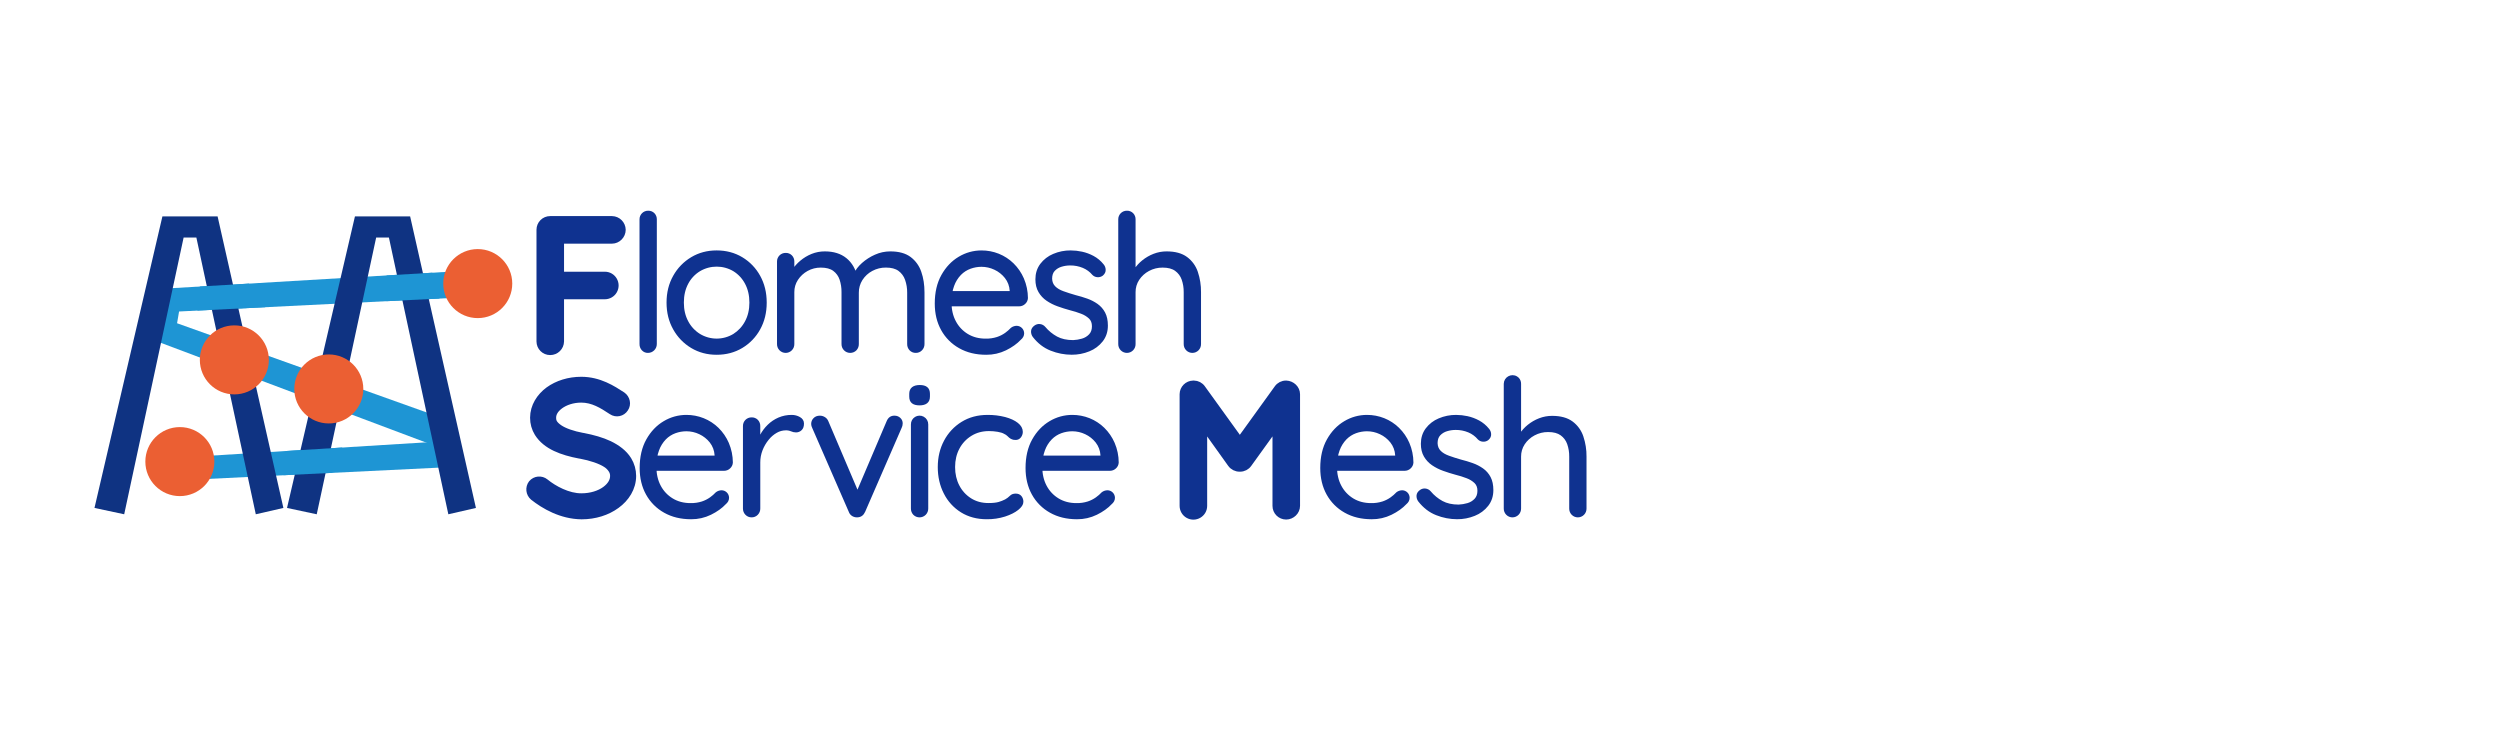
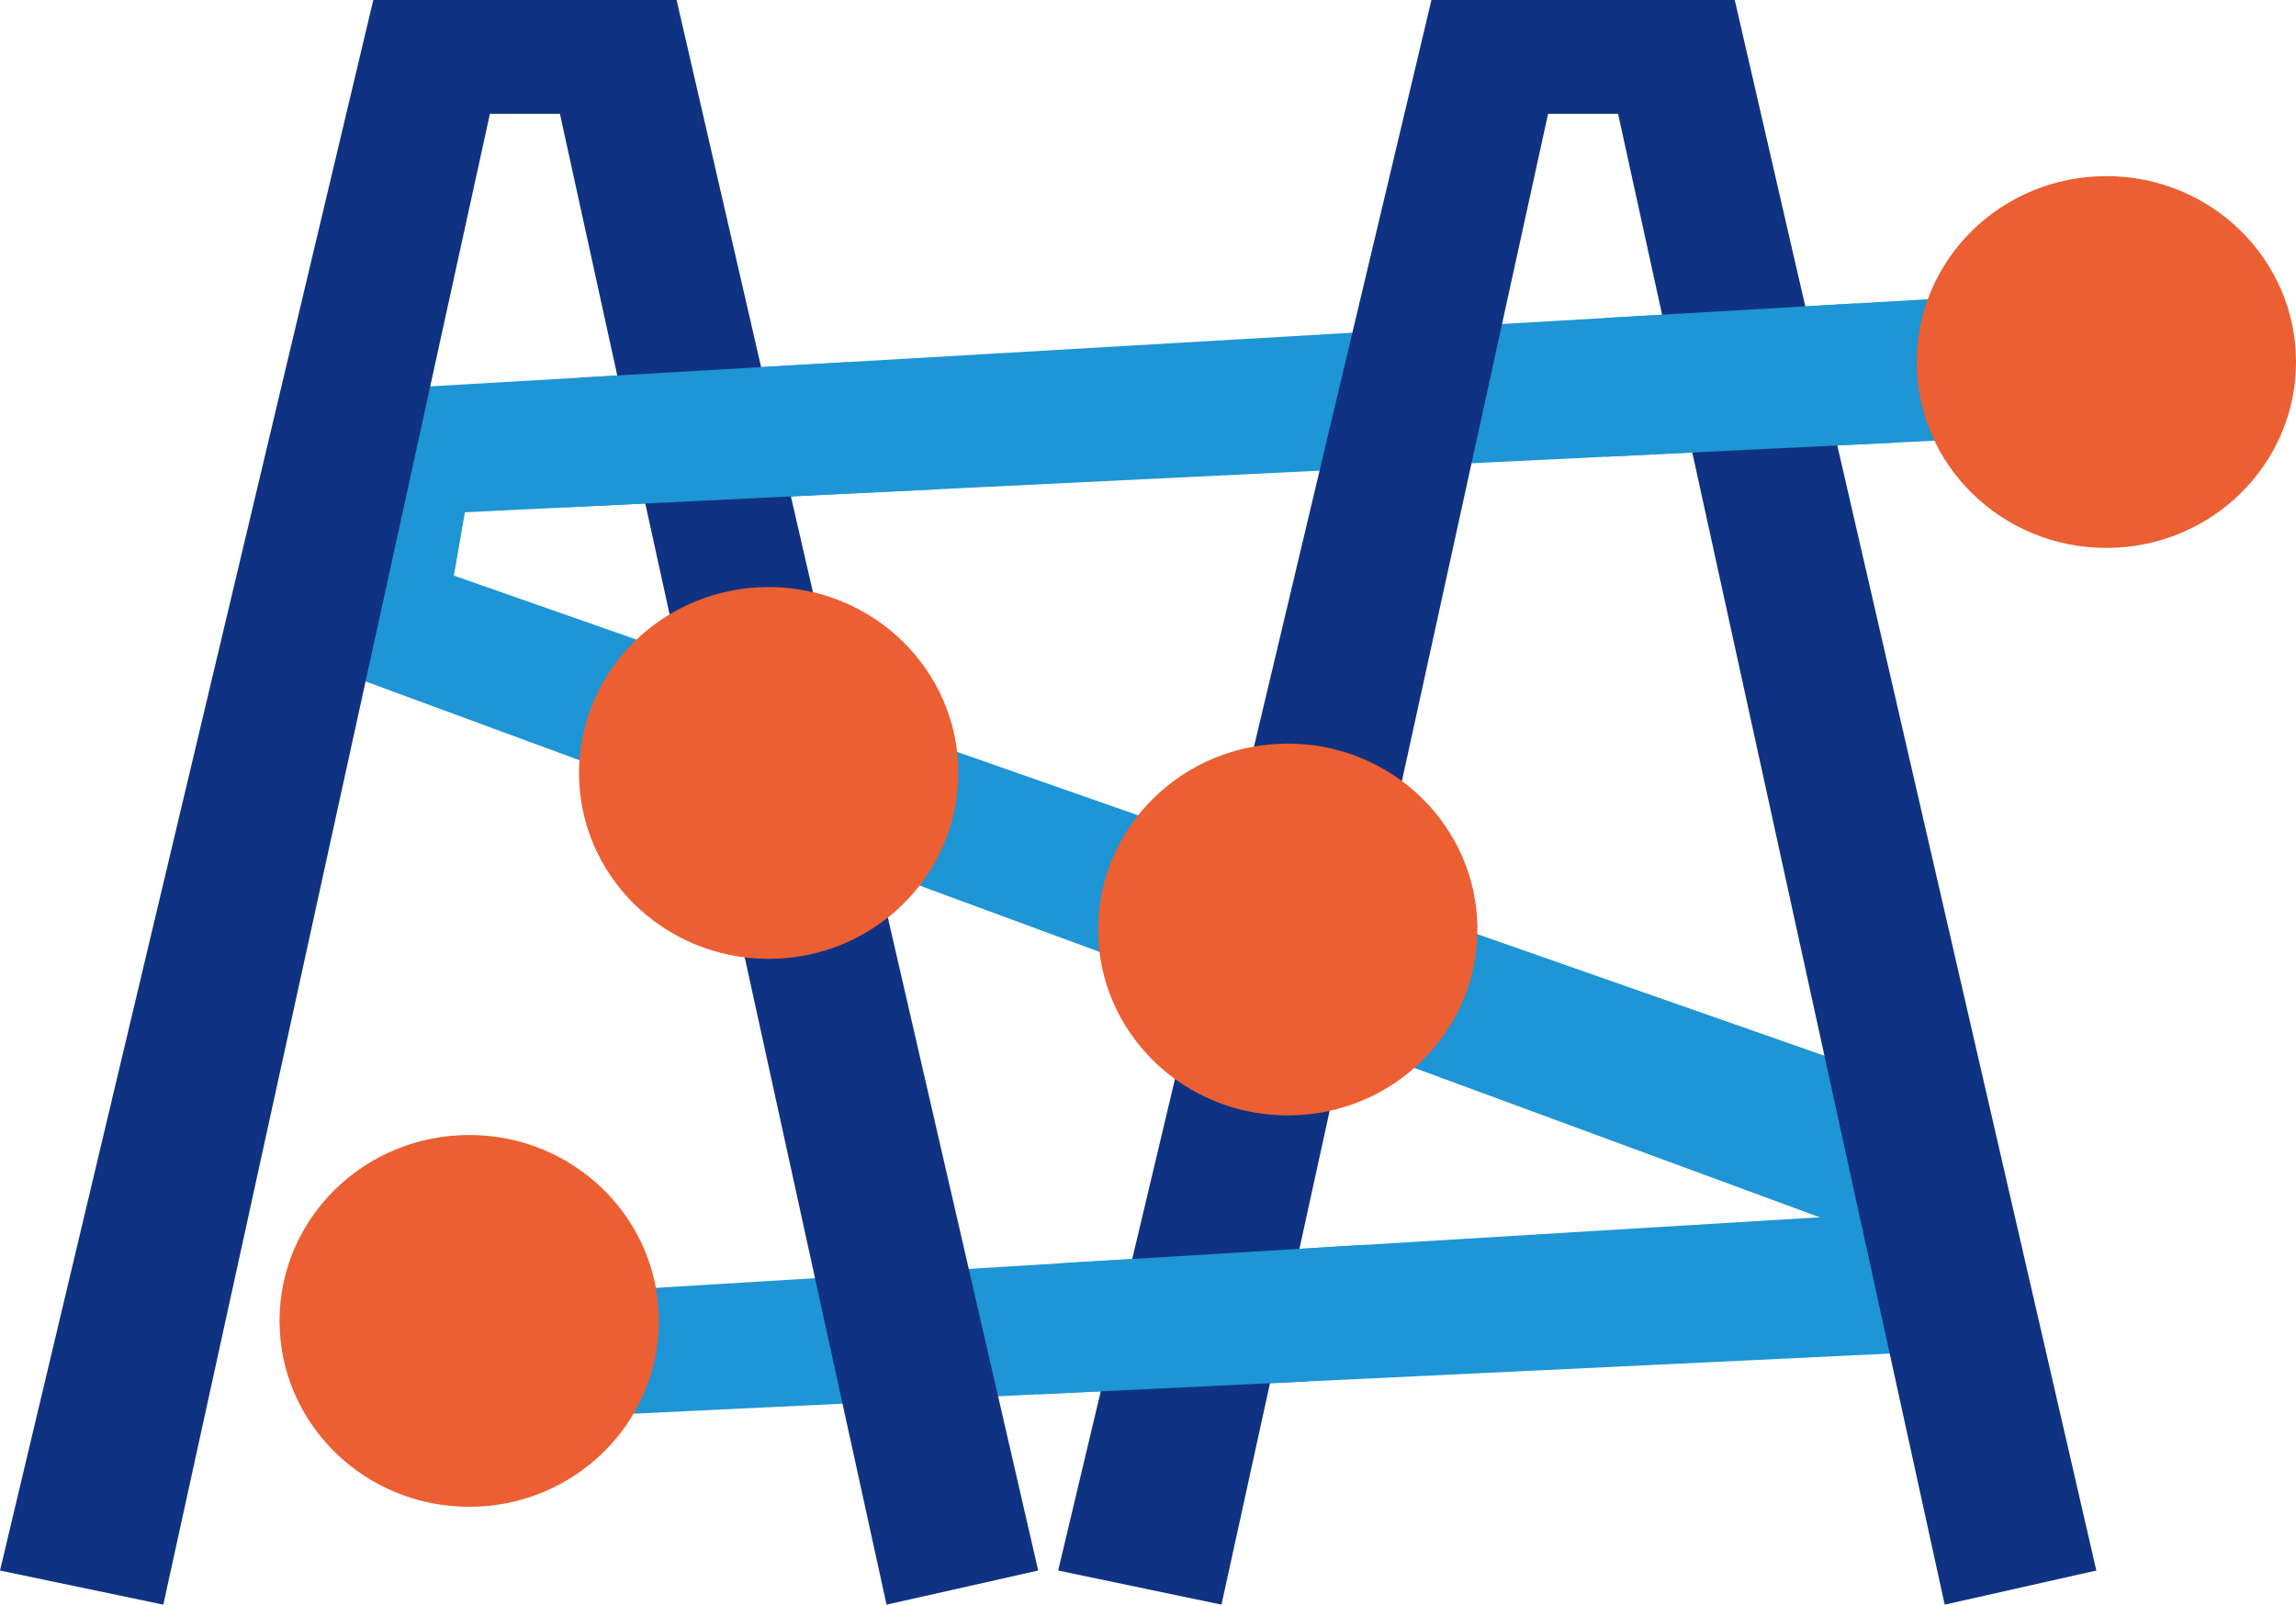
- <svg xmlns="http://www.w3.org/2000/svg" id="图层_5" data-name="图层 5" viewBox="0 0 4448 1300">
+ <svg xmlns="http://www.w3.org/2000/svg" viewBox="136.235 162.395 1213.733 848.456" width="1213.733" height="848.456">
  <defs>
    <style>.cls-1,.cls-2{fill:#0f3290;stroke:#0f3290;stroke-miterlimit:10;}.cls-1{stroke-width:11.67px;}.cls-2{stroke-width:3.89px;}.cls-3{fill:#1e95d4;}.cls-3,.cls-4{fill-rule:evenodd;}.cls-4{fill:#0f3382;}.cls-5{fill:#eb5f33;}</style>
  </defs>
-   <path class="cls-1" d="M 960.351 607.4 L 960.351 408.82 C 960.323 398.586 968.627 390.282 978.861 390.31 L 1088.911 390.31 C 1099.047 390.517 1107.214 398.684 1107.421 408.82 C 1107.421 419.26 1098.671 427.67 1088.911 427.67 L 997.701 427.67 L 997.701 489.26 L 1076.121 489.26 C 1090.501 489.26 1099.488 504.827 1092.299 517.28 C 1088.962 523.06 1082.795 526.62 1076.121 526.62 L 997.701 526.62 L 997.701 607.4 C 997.569 617.697 989.159 625.96 978.861 625.91 C 968.627 625.938 960.323 617.634 960.351 607.4 Z" />
-   <path class="cls-2" d="M 1166.651 612.14 C 1166.657 619.764 1160.475 625.946 1152.851 625.94 C 1149.277 626.048 1145.836 624.586 1143.431 621.94 C 1140.983 619.274 1139.67 615.759 1139.771 612.14 L 1139.771 390.32 C 1139.64 382.831 1145.742 376.725 1153.231 376.85 C 1156.888 376.699 1160.436 378.11 1162.991 380.73 C 1165.457 383.304 1166.79 386.757 1166.691 390.32 L 1166.651 612.14 Z" />
-   <path class="cls-2" d="M 1362.191 538.4 C 1362.191 555.9 1358.378 571.494 1350.751 585.18 C 1343.443 598.535 1332.695 609.69 1319.621 617.49 C 1306.495 625.35 1291.628 629.277 1275.021 629.27 C 1258.641 629.27 1243.891 625.344 1230.771 617.49 C 1217.665 609.658 1206.866 598.497 1199.471 585.14 C 1191.731 571.46 1187.861 555.867 1187.861 538.36 C 1187.861 520.854 1191.731 505.26 1199.471 491.58 C 1206.878 478.242 1217.675 467.097 1230.771 459.27 C 1243.891 451.424 1258.641 447.497 1275.021 447.49 C 1291.628 447.49 1306.495 451.417 1319.621 459.27 C 1332.703 467.084 1343.458 478.253 1350.771 491.62 C 1358.378 505.3 1362.185 520.894 1362.191 538.4 Z M 1335.271 538.4 C 1335.271 525.394 1332.635 513.95 1327.361 504.07 C 1322.398 494.535 1314.957 486.514 1305.821 480.85 C 1286.884 469.636 1263.339 469.636 1244.401 480.85 C 1235.186 486.469 1227.679 494.498 1222.691 504.07 C 1217.425 513.95 1214.788 525.394 1214.781 538.4 C 1214.781 551.187 1217.418 562.52 1222.691 572.4 C 1227.704 582.002 1235.202 590.083 1244.401 595.8 C 1263.276 607.24 1286.946 607.24 1305.821 595.8 C 1314.941 590.038 1322.372 581.965 1327.361 572.4 C 1332.635 562.527 1335.271 551.194 1335.271 538.4 Z" />
-   <path class="cls-2" d="M 1467.531 449.22 C 1482.791 449.22 1495.188 453.09 1504.721 460.83 C 1514.255 468.57 1520.588 479.507 1523.721 493.64 L 1518.721 493.64 L 1521.071 487.58 C 1523.771 481.3 1528.371 475.244 1534.871 469.41 C 1541.588 463.442 1549.197 458.559 1557.421 454.94 C 1565.776 451.161 1574.842 449.211 1584.011 449.22 C 1598.818 449.22 1610.485 452.417 1619.011 458.81 C 1627.586 465.271 1633.984 474.196 1637.351 484.39 C 1641.065 495.057 1642.918 507.004 1642.911 520.23 L 1642.911 612.14 C 1642.977 615.78 1641.584 619.295 1639.041 621.9 C 1636.553 624.534 1633.064 625.988 1629.441 625.9 C 1625.76 626.053 1622.196 624.592 1619.681 621.9 C 1617.228 619.25 1615.901 615.75 1615.981 612.14 L 1615.981 520.9 C 1616.093 512.824 1614.783 504.792 1612.111 497.17 C 1609.768 490.428 1605.425 484.56 1599.661 480.35 C 1593.941 476.197 1586.145 474.12 1576.271 474.12 C 1567.466 474.023 1558.78 476.167 1551.031 480.35 C 1543.616 484.284 1537.343 490.068 1532.821 497.14 C 1528.326 504.231 1525.988 512.475 1526.091 520.87 L 1526.091 612.14 C 1526.172 615.75 1524.845 619.25 1522.391 621.9 C 1517.067 627.29 1508.365 627.29 1503.041 621.9 C 1500.495 619.297 1499.101 615.781 1499.171 612.14 L 1499.171 519.89 C 1499.275 512.08 1498.079 504.307 1495.631 496.89 C 1493.452 490.291 1489.281 484.53 1483.691 480.4 C 1478.071 476.247 1470.328 474.17 1460.461 474.17 C 1451.869 474.075 1443.4 476.223 1435.891 480.4 C 1428.693 484.362 1422.572 490.023 1418.061 496.89 C 1413.582 503.718 1411.239 511.725 1411.331 519.89 L 1411.331 612.14 C 1411.397 615.78 1410.004 619.295 1407.461 621.9 C 1402.2 627.289 1393.533 627.289 1388.271 621.9 C 1385.725 619.297 1384.331 615.781 1384.401 612.14 L 1384.401 465.37 C 1384.264 457.88 1390.371 451.773 1397.861 451.91 C 1401.516 451.757 1405.064 453.164 1407.621 455.78 C 1410.09 458.353 1411.426 461.806 1411.331 465.37 L 1411.331 490.95 L 1403.921 499.02 C 1404.984 492.772 1407.334 486.813 1410.821 481.52 C 1414.742 475.443 1419.564 469.998 1425.121 465.37 C 1430.963 460.435 1437.552 456.459 1444.641 453.59 C 1451.915 450.661 1459.69 449.176 1467.531 449.22 Z" />
-   <path class="cls-2" d="M 1754.611 629.27 C 1736.665 629.27 1720.958 625.457 1707.491 617.83 C 1694.311 610.485 1683.465 599.58 1676.191 586.36 C 1668.791 573.027 1665.088 557.604 1665.081 540.09 C 1665.081 520.557 1668.955 503.89 1676.701 490.09 C 1684.448 476.29 1694.488 465.744 1706.821 458.45 C 1718.702 451.284 1732.316 447.501 1746.191 447.51 C 1756.508 447.468 1766.737 449.41 1776.321 453.23 C 1785.855 457.052 1794.544 462.713 1801.891 469.89 C 1809.541 477.387 1815.655 486.303 1819.891 496.14 C 1824.502 506.945 1826.906 518.563 1826.961 530.31 C 1826.782 533.803 1825.203 537.076 1822.581 539.39 C 1820.041 541.8 1816.663 543.127 1813.161 543.09 L 1680.231 543.09 L 1674.171 519.87 L 1803.771 519.87 L 1798.381 524.58 L 1798.381 517.18 C 1797.923 508.54 1794.808 500.253 1789.461 493.45 C 1784.28 486.913 1777.648 481.671 1770.091 478.14 C 1762.625 474.586 1754.46 472.744 1746.191 472.75 C 1739.37 472.77 1732.604 473.967 1726.191 476.29 C 1719.46 478.714 1713.362 482.624 1708.351 487.73 C 1702.729 493.553 1698.419 500.512 1695.711 508.14 C 1692.571 516.447 1691.001 526.447 1691.001 538.14 C 1691.001 551.154 1693.638 562.594 1698.911 572.46 C 1703.974 582.12 1711.582 590.212 1720.911 595.86 C 1730.338 601.58 1741.221 604.44 1753.561 604.44 C 1760.636 604.601 1767.688 603.587 1774.431 601.44 C 1779.778 599.672 1784.833 597.121 1789.431 593.87 C 1793.253 591.13 1796.803 588.029 1800.031 584.61 C 1802.569 582.732 1805.625 581.684 1808.781 581.61 C 1815.091 581.643 1820.198 586.75 1820.231 593.06 C 1820.231 596.874 1818.435 600.237 1814.841 603.15 C 1808.335 610.11 1799.755 616.224 1789.101 621.49 C 1778.366 626.731 1766.557 629.395 1754.611 629.27 Z" />
-   <path class="cls-2" d="M 1839.081 598.31 C 1837.127 595.634 1836.175 592.357 1836.391 589.05 C 1836.611 585.804 1838.518 582.944 1842.111 580.47 C 1844.431 578.894 1847.231 578.186 1850.021 578.47 C 1853.237 578.798 1856.198 580.37 1858.271 582.85 C 1864.273 590.024 1871.566 596.01 1879.771 600.5 C 1887.845 604.867 1897.715 607.054 1909.381 607.06 C 1914.857 606.824 1920.284 605.92 1925.541 604.37 C 1930.748 602.907 1935.46 600.055 1939.171 596.12 C 1942.871 592.2 1944.721 586.984 1944.721 580.47 C 1944.721 574.19 1942.815 569.19 1939.001 565.47 C 1934.726 561.475 1929.689 558.384 1924.191 556.38 C 1917.721 553.888 1911.102 551.804 1904.371 550.14 C 1896.971 548.14 1889.681 545.84 1882.501 543.24 C 1875.656 540.839 1869.151 537.558 1863.151 533.48 C 1857.498 529.641 1852.782 524.58 1849.351 518.67 C 1845.871 512.73 1844.131 505.497 1844.131 496.97 C 1844.131 486.87 1846.881 478.12 1852.381 470.72 C 1858.121 463.119 1865.79 457.191 1874.591 453.55 C 1884.216 449.446 1894.588 447.383 1905.051 447.49 C 1911.673 447.528 1918.273 448.262 1924.741 449.68 C 1931.721 451.198 1938.454 453.689 1944.741 457.08 C 1951.363 460.655 1957.202 465.521 1961.911 471.39 C 1963.968 473.722 1965.155 476.693 1965.271 479.8 C 1965.491 483.174 1964.035 486.204 1960.901 488.89 C 1958.532 490.658 1955.596 491.494 1952.651 491.24 C 1949.798 491.098 1947.1 489.901 1945.081 487.88 C 1940.307 482.205 1934.25 477.749 1927.411 474.88 C 1920.006 471.786 1912.046 470.241 1904.021 470.34 C 1898.661 470.339 1893.33 471.131 1888.201 472.69 C 1883.243 474.128 1878.757 476.858 1875.201 480.6 C 1871.721 484.314 1869.985 489.42 1869.991 495.92 C 1870.211 501.967 1872.211 506.904 1875.991 510.73 C 1879.771 514.557 1884.931 517.64 1891.471 519.98 C 1897.978 522.34 1905.158 524.64 1913.011 526.88 C 1920.191 528.68 1927.091 530.757 1933.711 533.11 C 1940.108 535.352 1946.165 538.465 1951.711 542.36 C 1957.072 546.16 1961.455 551.177 1964.501 557 C 1967.641 562.947 1969.211 570.407 1969.211 579.38 C 1969.211 589.7 1966.295 598.62 1960.461 606.14 C 1954.448 613.795 1946.511 619.716 1937.461 623.3 C 1927.683 627.274 1917.216 629.276 1906.661 629.19 C 1894.15 629.162 1881.758 626.763 1870.141 622.12 C 1858.188 617.467 1847.835 609.53 1839.081 598.31 Z" />
-   <path class="cls-2" d="M 2075.681 449.22 C 2090.495 449.22 2102.218 452.417 2110.851 458.81 C 2119.509 465.226 2125.974 474.16 2129.361 484.39 C 2133.187 495.829 2135.063 507.83 2134.911 519.89 L 2134.911 612.14 C 2134.981 615.779 2133.591 619.294 2131.051 621.9 C 2125.79 627.289 2117.123 627.289 2111.861 621.9 C 2109.315 619.297 2107.921 615.781 2107.991 612.14 L 2107.991 519.89 C 2108.094 512.067 2106.842 504.286 2104.291 496.89 C 2101.984 490.262 2097.693 484.505 2092.001 480.4 C 2086.281 476.247 2078.485 474.17 2068.611 474.17 C 2059.806 474.076 2051.121 476.22 2043.371 480.4 C 2036.029 484.288 2029.781 489.959 2025.201 496.89 C 2020.722 503.718 2018.379 511.725 2018.471 519.89 L 2018.471 612.14 C 2018.537 615.78 2017.144 619.295 2014.601 621.9 C 2009.34 627.289 2000.673 627.289 1995.411 621.9 C 1992.865 619.297 1991.471 615.781 1991.541 612.14 L 1991.541 390.32 C 1991.41 382.831 1997.512 376.725 2005.001 376.85 C 2008.658 376.699 2012.206 378.11 2014.761 380.73 C 2017.23 383.303 2018.566 386.756 2018.471 390.32 L 2018.471 490.95 L 2011.741 498.35 C 2013.056 492.041 2015.568 486.043 2019.141 480.68 C 2023.067 474.599 2027.954 469.196 2033.611 464.68 C 2039.496 459.934 2046.081 456.129 2053.131 453.4 C 2060.319 450.605 2067.969 449.187 2075.681 449.22 Z" />
-   <path class="cls-1" d="M 945.901 859.976 C 952.058 852.585 963.02 851.532 970.471 857.616 C 985.281 869.726 1010.861 883.866 1034.751 883.526 C 1051.581 883.526 1066.751 878.526 1076.831 871.076 C 1086.911 863.626 1091.301 855.256 1091.301 846.846 C 1091.392 843.038 1090.348 839.289 1088.301 836.076 C 1085.745 831.986 1082.291 828.532 1078.201 825.976 C 1068.441 819.586 1051.951 813.866 1032.091 810.156 L 1031.421 810.156 C 1015.601 807.156 1000.791 803.096 988.001 797.036 C 975.211 790.976 964.111 782.556 956.701 770.786 C 951.57 762.501 948.886 752.932 948.961 743.186 C 948.961 722.986 960.401 705.486 975.891 694.046 C 991.701 682.606 1012.241 676.206 1034.111 676.206 C 1066.421 676.206 1090.321 692.026 1107.481 703.136 C 1115.221 708.516 1117.581 719.286 1112.191 727.026 C 1107.065 735.135 1096.249 737.399 1088.301 732.026 C 1071.131 720.586 1054.641 710.486 1034.111 710.486 C 1018.971 710.486 1005.501 715.196 996.421 721.926 C 987.341 728.656 983.631 736.066 983.631 743.136 C 983.631 747.136 984.301 749.866 985.981 752.556 C 987.661 755.246 990.691 758.276 995.071 761.306 C 1003.821 767.366 1018.971 772.756 1037.141 776.116 L 1037.811 776.116 C 1054.981 779.486 1070.811 783.856 1084.261 790.256 C 1098.061 796.986 1110.181 805.736 1117.921 818.186 C 1123.202 826.795 1125.995 836.697 1125.991 846.796 C 1125.991 868.336 1113.881 886.796 1097.051 898.966 C 1080.561 911.076 1058.681 918.146 1034.781 918.146 C 998.441 917.806 967.781 899.636 948.621 884.486 C 941.334 878.344 940.138 867.568 945.901 859.976 Z" />
-   <path class="cls-2" d="M 1229.571 921.896 C 1211.611 921.896 1195.904 918.083 1182.451 910.456 C 1169.271 903.112 1158.424 892.206 1151.151 878.986 C 1143.744 865.653 1140.041 850.23 1140.041 832.716 C 1140.041 813.183 1143.911 796.516 1151.651 782.716 C 1159.391 768.916 1169.434 758.37 1181.781 751.076 C 1193.662 743.91 1207.276 740.127 1221.151 740.136 C 1231.465 740.095 1241.691 742.037 1251.271 745.856 C 1260.829 749.676 1269.539 755.344 1276.901 762.536 C 1284.549 770.027 1290.663 778.937 1294.901 788.766 C 1299.508 799.573 1301.911 811.19 1301.971 822.936 C 1301.792 826.429 1300.213 829.702 1297.591 832.016 C 1295.05 834.425 1291.672 835.751 1288.171 835.716 L 1155.191 835.716 L 1149.131 812.496 L 1278.701 812.496 L 1273.321 817.206 L 1273.321 809.806 C 1272.855 801.168 1269.741 792.883 1264.401 786.076 C 1259.223 779.544 1252.599 774.303 1245.051 770.766 C 1237.585 767.212 1229.42 765.371 1221.151 765.376 C 1214.33 765.395 1207.564 766.593 1201.151 768.916 C 1194.42 771.34 1188.322 775.25 1183.311 780.356 C 1177.689 786.179 1173.379 793.139 1170.671 800.766 C 1167.524 809.073 1165.954 819.073 1165.961 830.766 C 1165.961 843.78 1168.594 855.22 1173.861 865.086 C 1178.939 874.752 1186.564 882.844 1195.911 888.486 C 1205.331 894.206 1216.214 897.066 1228.561 897.066 C 1235.632 897.226 1242.681 896.212 1249.421 894.066 C 1254.767 892.297 1259.822 889.746 1264.421 886.496 C 1268.243 883.756 1271.792 880.655 1275.021 877.236 C 1277.557 875.356 1280.614 874.308 1283.771 874.236 C 1290.082 874.264 1295.189 879.376 1295.211 885.686 C 1295.211 889.5 1293.418 892.863 1289.831 895.776 C 1283.324 902.736 1274.741 908.85 1264.081 914.116 C 1253.34 919.361 1241.523 922.025 1229.571 921.896 Z" />
-   <path class="cls-2" d="M 1337.261 918.536 C 1333.642 918.625 1330.155 917.171 1327.671 914.536 C 1325.125 911.934 1323.73 908.417 1323.801 904.776 L 1323.801 757.996 C 1323.664 750.507 1329.771 744.399 1337.261 744.536 C 1340.916 744.383 1344.464 745.79 1347.021 748.406 C 1349.487 750.98 1350.819 754.434 1350.721 757.996 L 1350.721 802.426 L 1346.721 795.356 C 1348.114 788.25 1350.55 781.389 1353.951 774.996 C 1357.419 768.388 1361.908 762.367 1367.251 757.156 C 1372.601 751.901 1378.877 747.681 1385.761 744.706 C 1392.99 741.619 1400.781 740.069 1408.641 740.156 C 1413.417 740.115 1418.119 741.336 1422.271 743.696 C 1426.421 746.046 1428.501 749.366 1428.501 753.616 C 1428.501 758.336 1427.268 761.816 1424.801 764.056 C 1422.53 766.216 1419.515 767.419 1416.381 767.416 C 1413.476 767.422 1410.606 766.79 1407.971 765.566 C 1404.775 764.237 1401.331 763.607 1397.871 763.716 C 1392.022 763.784 1386.286 765.347 1381.211 768.256 C 1375.379 771.581 1370.239 775.994 1366.071 781.256 C 1361.403 786.974 1357.654 793.384 1354.961 800.256 C 1352.121 807.492 1350.692 815.204 1350.751 822.976 L 1350.751 904.766 C 1350.822 908.407 1349.427 911.924 1346.881 914.526 C 1344.391 917.171 1340.892 918.63 1337.261 918.536 Z" />
-   <path class="cls-2" d="M 1458.751 741.506 C 1461.482 741.518 1464.159 742.275 1466.491 743.696 C 1468.926 745.118 1470.821 747.305 1471.881 749.916 L 1527.741 881.176 L 1522.361 883.866 L 1579.241 750.256 C 1581.701 744.196 1585.851 741.28 1591.691 741.506 C 1594.932 741.458 1598.066 742.661 1600.441 744.866 C 1602.855 746.991 1604.209 750.072 1604.141 753.286 C 1604.144 754.593 1603.976 755.894 1603.641 757.156 C 1603.351 758.258 1602.956 759.33 1602.461 760.356 L 1537.501 909.766 C 1535.034 915.373 1531.108 918.29 1525.721 918.516 C 1522.85 918.749 1519.977 918.104 1517.481 916.666 C 1514.829 915.139 1512.84 912.679 1511.901 909.766 L 1446.901 760.666 C 1446.422 759.703 1446.027 758.699 1445.721 757.666 C 1445.367 756.363 1445.199 755.017 1445.221 753.666 C 1445.299 750.569 1446.563 747.62 1448.751 745.426 C 1451.158 742.813 1454.491 741.506 1458.751 741.506 Z" />
-   <path class="cls-2" d="M 1636.111 719.296 C 1630.504 719.296 1626.354 718.173 1623.661 715.926 C 1620.968 713.68 1619.634 710.203 1619.661 705.496 L 1619.661 700.766 C 1619.661 696.046 1621.121 692.576 1624.041 690.326 C 1626.961 688.076 1631.101 686.966 1636.491 686.966 C 1641.881 686.966 1645.911 688.086 1648.611 690.326 C 1651.311 692.566 1652.611 696.046 1652.611 700.766 L 1652.611 705.476 C 1652.611 710.19 1651.211 713.666 1648.411 715.906 C 1645.611 718.146 1641.511 719.276 1636.111 719.296 Z M 1649.581 904.766 C 1649.648 908.408 1648.25 911.925 1645.701 914.526 C 1640.377 919.916 1631.675 919.916 1626.351 914.526 C 1623.898 911.877 1622.571 908.377 1622.651 904.766 L 1622.651 755.306 C 1622.369 744.941 1633.413 738.157 1642.531 743.095 C 1646.994 745.512 1649.719 750.233 1649.581 755.306 L 1649.581 904.766 Z" />
-   <path class="cls-2" d="M 1756.901 740.156 C 1767.351 740.035 1777.773 741.278 1787.901 743.856 C 1797.101 746.336 1804.391 749.703 1809.771 753.956 C 1815.151 758.21 1817.844 763.033 1817.851 768.426 C 1817.808 771.464 1816.807 774.411 1814.991 776.846 C 1813.109 779.506 1809.995 781.016 1806.741 780.846 C 1804.223 780.944 1801.725 780.36 1799.511 779.156 C 1797.514 777.967 1795.698 776.495 1794.121 774.786 C 1792.149 772.784 1789.805 771.184 1787.221 770.076 C 1784.554 768.503 1780.628 767.266 1775.441 766.366 C 1770.219 765.47 1764.93 765.021 1759.631 765.026 C 1747.511 765.026 1736.741 767.943 1727.321 773.776 C 1717.99 779.508 1710.373 787.646 1705.271 797.336 C 1700.004 807.203 1697.368 818.42 1697.361 830.986 C 1697.354 843.553 1699.938 854.773 1705.111 864.646 C 1710.052 874.284 1717.487 882.42 1726.641 888.206 C 1735.841 894.033 1746.508 896.95 1758.641 896.956 C 1766.494 896.956 1772.721 896.29 1777.321 894.956 C 1781.449 893.792 1785.45 892.214 1789.261 890.246 C 1792.529 888.423 1795.531 886.159 1798.181 883.516 C 1800.308 881.276 1803.281 880.153 1807.101 880.146 C 1810.921 880.14 1813.838 881.373 1815.851 883.846 C 1817.897 886.425 1818.96 889.647 1818.851 892.936 C 1818.851 896.976 1816.048 901.24 1810.441 905.726 C 1804.834 910.213 1797.261 914.026 1787.721 917.166 C 1777.326 920.435 1766.477 922.025 1755.581 921.876 C 1738.521 921.876 1723.601 917.896 1710.821 909.936 C 1698.069 902.01 1687.759 890.71 1681.031 877.286 C 1673.964 863.486 1670.431 848.06 1670.431 831.006 C 1670.431 813.953 1674.078 798.583 1681.371 784.896 C 1688.413 771.481 1698.934 760.207 1711.831 752.256 C 1724.851 744.19 1739.874 740.156 1756.901 740.156 Z" />
-   <path class="cls-2" d="M 1916.121 921.896 C 1898.174 921.896 1882.468 918.083 1869.001 910.456 C 1855.824 903.109 1844.977 892.204 1837.701 878.986 C 1830.301 865.653 1826.601 850.23 1826.601 832.716 C 1826.601 813.183 1830.471 796.516 1838.211 782.716 C 1845.951 768.916 1855.991 758.37 1868.331 751.076 C 1880.216 743.91 1893.833 740.127 1907.711 740.136 C 1918.025 740.095 1928.251 742.037 1937.831 745.856 C 1947.368 749.678 1956.06 755.339 1963.411 762.516 C 1971.058 770.015 1977.172 778.931 1981.411 788.766 C 1986.027 799.57 1988.431 811.189 1988.481 822.936 C 1988.304 826.428 1986.729 829.7 1984.111 832.016 C 1981.566 834.424 1978.185 835.751 1974.681 835.716 L 1841.741 835.716 L 1835.691 812.496 L 1965.261 812.496 L 1959.871 817.206 L 1959.871 809.806 C 1959.409 801.169 1956.298 792.884 1950.961 786.076 C 1945.782 779.542 1939.154 774.3 1931.601 770.766 C 1924.139 767.212 1915.977 765.371 1907.711 765.376 C 1900.89 765.397 1894.125 766.595 1887.711 768.916 C 1880.987 771.346 1874.899 775.263 1869.901 780.376 C 1864.264 786.187 1859.939 793.14 1857.221 800.766 C 1854.081 809.073 1852.511 819.073 1852.511 830.766 C 1852.511 843.78 1855.148 855.22 1860.421 865.086 C 1865.496 874.754 1873.122 882.847 1882.471 888.486 C 1891.891 894.206 1902.771 897.066 1915.111 897.066 C 1922.186 897.227 1929.238 896.213 1935.981 894.066 C 1941.326 892.295 1946.381 889.744 1950.981 886.496 C 1954.803 883.756 1958.352 880.655 1961.581 877.236 C 1964.117 875.356 1967.174 874.308 1970.331 874.236 C 1976.637 874.275 1981.738 879.38 1981.771 885.686 C 1981.771 889.5 1979.978 892.863 1976.391 895.776 C 1969.884 902.736 1961.301 908.85 1950.641 914.116 C 1939.897 919.362 1928.077 922.026 1916.121 921.896 Z" />
-   <path class="cls-1" d="M 2307.201 701.446 L 2307.201 900.026 C 2307.201 910.116 2298.451 918.536 2288.351 918.536 C 2278.117 918.564 2269.813 910.261 2269.841 900.026 L 2269.841 758.326 L 2221.381 825.646 C 2217.9 830.548 2212.243 833.438 2206.231 833.386 L 2205.561 833.386 C 2199.457 833.443 2193.698 830.563 2190.081 825.646 L 2141.951 758.326 L 2141.951 900.026 C 2141.951 914.406 2126.384 923.394 2113.931 916.204 C 2108.152 912.867 2104.591 906.7 2104.591 900.026 L 2104.591 701.446 C 2104.683 691.262 2112.917 683.029 2123.101 682.936 L 2124.101 682.936 C 2129.999 682.969 2135.517 685.853 2138.911 690.676 L 2205.911 783.566 L 2272.911 690.676 C 2276.392 685.775 2282.05 682.885 2288.061 682.936 L 2288.391 682.936 C 2298.451 683.276 2307.201 691.356 2307.201 701.446 Z" />
-   <path class="cls-2" d="M 2440.471 921.896 C 2422.518 921.896 2406.811 918.083 2393.351 910.456 C 2380.174 903.109 2369.327 892.204 2362.051 878.986 C 2354.651 865.653 2350.951 850.23 2350.951 832.716 C 2350.951 813.183 2354.821 796.516 2362.561 782.716 C 2370.301 768.916 2380.341 758.37 2392.681 751.076 C 2404.566 743.91 2418.183 740.127 2432.061 740.136 C 2442.375 740.095 2452.601 742.037 2462.181 745.856 C 2471.718 749.678 2480.41 755.339 2487.761 762.516 C 2495.408 770.015 2501.522 778.931 2505.761 788.766 C 2510.372 799.571 2512.776 811.189 2512.831 822.936 C 2512.652 826.429 2511.073 829.702 2508.451 832.016 C 2505.911 834.426 2502.533 835.753 2499.031 835.716 L 2366.091 835.716 L 2360.031 812.496 L 2489.611 812.496 L 2484.221 817.206 L 2484.221 809.806 C 2483.763 801.167 2480.648 792.879 2475.301 786.076 C 2470.128 779.54 2463.503 774.298 2455.951 770.766 C 2448.489 767.212 2440.327 765.371 2432.061 765.376 C 2425.24 765.397 2418.475 766.595 2412.061 768.916 C 2405.33 771.34 2399.232 775.25 2394.221 780.356 C 2388.595 786.178 2384.281 793.138 2381.571 800.766 C 2378.431 809.073 2376.861 819.073 2376.861 830.766 C 2376.861 843.78 2379.498 855.22 2384.771 865.086 C 2389.834 874.746 2397.441 882.838 2406.771 888.486 C 2416.204 894.206 2427.088 897.066 2439.421 897.066 C 2446.496 897.227 2453.548 896.213 2460.291 894.066 C 2465.638 892.298 2470.693 889.747 2475.291 886.496 C 2479.116 883.756 2482.669 880.655 2485.901 877.236 C 2488.437 875.356 2491.494 874.308 2494.651 874.236 C 2500.957 874.275 2506.058 879.38 2506.091 885.686 C 2506.091 889.5 2504.294 892.863 2500.701 895.776 C 2494.194 902.736 2485.614 908.85 2474.961 914.116 C 2464.226 919.357 2452.416 922.021 2440.471 921.896 Z" />
-   <path class="cls-2" d="M 2524.901 890.936 C 2522.952 888.258 2522 884.982 2522.211 881.676 C 2522.431 878.43 2524.338 875.57 2527.931 873.096 C 2530.25 871.52 2533.051 870.812 2535.841 871.096 C 2539.058 871.422 2542.019 872.994 2544.091 875.476 C 2550.106 882.659 2557.411 888.652 2565.631 893.146 C 2573.704 897.513 2583.574 899.7 2595.241 899.706 C 2600.717 899.47 2606.144 898.567 2611.401 897.016 C 2616.608 895.553 2621.32 892.701 2625.031 888.766 C 2628.731 884.846 2630.581 879.63 2630.581 873.116 C 2630.581 866.836 2628.674 861.836 2624.861 858.116 C 2620.586 854.121 2615.549 851.03 2610.051 849.026 C 2603.571 846.538 2596.941 844.457 2590.201 842.796 C 2582.788 840.796 2575.494 838.496 2568.321 835.896 C 2561.477 833.492 2554.973 830.212 2548.971 826.136 C 2543.323 822.292 2538.608 817.231 2535.171 811.326 C 2531.691 805.386 2529.951 798.153 2529.951 789.626 C 2529.951 779.526 2532.701 770.776 2538.201 763.376 C 2543.941 755.775 2551.609 749.847 2560.411 746.206 C 2570.036 742.102 2580.408 740.039 2590.871 740.146 C 2597.493 740.184 2604.093 740.918 2610.561 742.336 C 2617.541 743.855 2624.274 746.346 2630.561 749.736 C 2637.183 753.311 2643.022 758.177 2647.731 764.046 C 2649.787 766.378 2650.975 769.35 2651.091 772.456 C 2651.311 775.83 2649.854 778.86 2646.721 781.546 C 2644.355 783.32 2641.417 784.156 2638.471 783.896 C 2635.618 783.755 2632.92 782.557 2630.901 780.536 C 2626.127 774.861 2620.07 770.405 2613.231 767.536 C 2605.826 764.442 2597.866 762.897 2589.841 762.996 C 2584.481 762.996 2579.15 763.788 2574.021 765.346 C 2569.063 766.784 2564.577 769.514 2561.021 773.256 C 2557.541 776.97 2555.804 782.076 2555.811 788.576 C 2556.031 794.623 2558.031 799.56 2561.811 803.386 C 2565.591 807.213 2570.754 810.296 2577.301 812.636 C 2583.801 814.996 2590.981 817.296 2598.841 819.536 C 2606.014 821.336 2612.914 823.413 2619.541 825.766 C 2625.938 828.007 2631.995 831.12 2637.541 835.016 C 2642.907 838.811 2647.291 843.83 2650.331 849.656 C 2653.471 855.603 2655.041 863.063 2655.041 872.036 C 2655.041 882.356 2652.124 891.276 2646.291 898.796 C 2640.264 906.458 2632.309 912.38 2623.241 915.956 C 2613.463 919.931 2602.996 921.932 2592.441 921.846 C 2579.934 921.817 2567.545 919.418 2555.931 914.776 C 2544.024 910.103 2533.681 902.156 2524.901 890.936 Z" />
-   <path class="cls-2" d="M 2761.541 741.846 C 2776.348 741.846 2788.071 745.043 2796.711 751.436 C 2805.369 757.853 2811.834 766.786 2815.221 777.016 C 2819.055 788.454 2820.935 800.455 2820.781 812.516 L 2820.781 904.766 C 2820.847 908.406 2819.454 911.921 2816.911 914.526 C 2811.649 919.915 2802.983 919.915 2797.721 914.526 C 2795.193 911.915 2793.817 908.4 2793.901 904.766 L 2793.901 812.516 C 2794.009 804.693 2792.757 796.911 2790.201 789.516 C 2787.898 782.87 2783.603 777.095 2777.901 772.976 C 2772.168 768.823 2764.371 766.746 2754.511 766.746 C 2745.703 766.651 2737.014 768.795 2729.261 772.976 C 2721.921 776.867 2715.674 782.537 2711.091 789.466 C 2706.612 796.294 2704.269 804.301 2704.361 812.466 L 2704.361 904.766 C 2704.427 908.406 2703.034 911.921 2700.491 914.526 C 2695.233 919.914 2686.569 919.914 2681.311 914.526 C 2678.758 911.927 2677.36 908.409 2677.431 904.766 L 2677.431 682.946 C 2677.588 672.417 2689.084 666.005 2698.125 671.406 C 2699.044 671.954 2699.895 672.609 2700.661 673.356 C 2703.123 675.932 2704.455 679.384 2704.361 682.946 L 2704.361 783.576 L 2697.631 790.976 C 2698.946 784.668 2701.458 778.669 2705.031 773.306 C 2708.96 767.228 2713.847 761.825 2719.501 757.306 C 2725.387 752.563 2731.972 748.758 2739.021 746.026 C 2746.2 743.236 2753.839 741.818 2761.541 741.846 Z" />
-   <g id="编组-7">
+   <g id="编组-7" transform="matrix(1.632876, 0, 0, 1.600861, -138.2513, -453.9365)" style="">
    <polygon id="路径-28" class="cls-3" points="271.52 817.1 778.6 785.73 782.14 831.96 272.71 856.83 271.52 817.1" />
    <polygon id="路径-28-2" data-name="路径-28" class="cls-3" points="770.9 792.2 271.52 604.46 286.99 513.82 823.85 481.95 827.38 528.92 318.61 554.2 315.04 575.12 790.5 745.05 770.9 792.2" />
    <polygon id="路径-28-3" data-name="路径-28" class="cls-4" points="168.1 903.73 288.95 385 387.14 385 504.21 903.73 455.11 915 349.37 422.58 326.71 422.58 220.97 915 168.1 903.73" />
    <circle id="椭圆形" class="cls-5" cx="850.01" cy="504.57" r="61.4" />
    <circle id="椭圆形-2" data-name="椭圆形" class="cls-5" cx="320" cy="821.28" r="61.4" />
    <polygon id="路径-28-4" data-name="路径-28" class="cls-4" points="510.67 903.73 631.52 385 729.71 385 846.77 903.73 797.68 915 691.94 422.58 669.28 422.58 563.54 915 510.67 903.73" />
    <circle id="椭圆形-3" data-name="椭圆形" class="cls-5" cx="585" cy="692.01" r="61.4" />
    <circle id="椭圆形-4" data-name="椭圆形" class="cls-5" cx="416.95" cy="640.3" r="61.4" />
    <polygon class="cls-3" points="355.55 509.75 442.79 504.57 471.77 546.59 351.28 552.58 355.55 509.75" />
    <polygon class="cls-3" points="687.93 490.02 768.94 485.21 782.14 531.17 687.93 535.85 687.93 490.02" />
    <polygon class="cls-3" points="510.67 802.31 609.16 796.21 591.18 841.28 504.21 845.53 510.67 802.31" />
  </g>
</svg>
